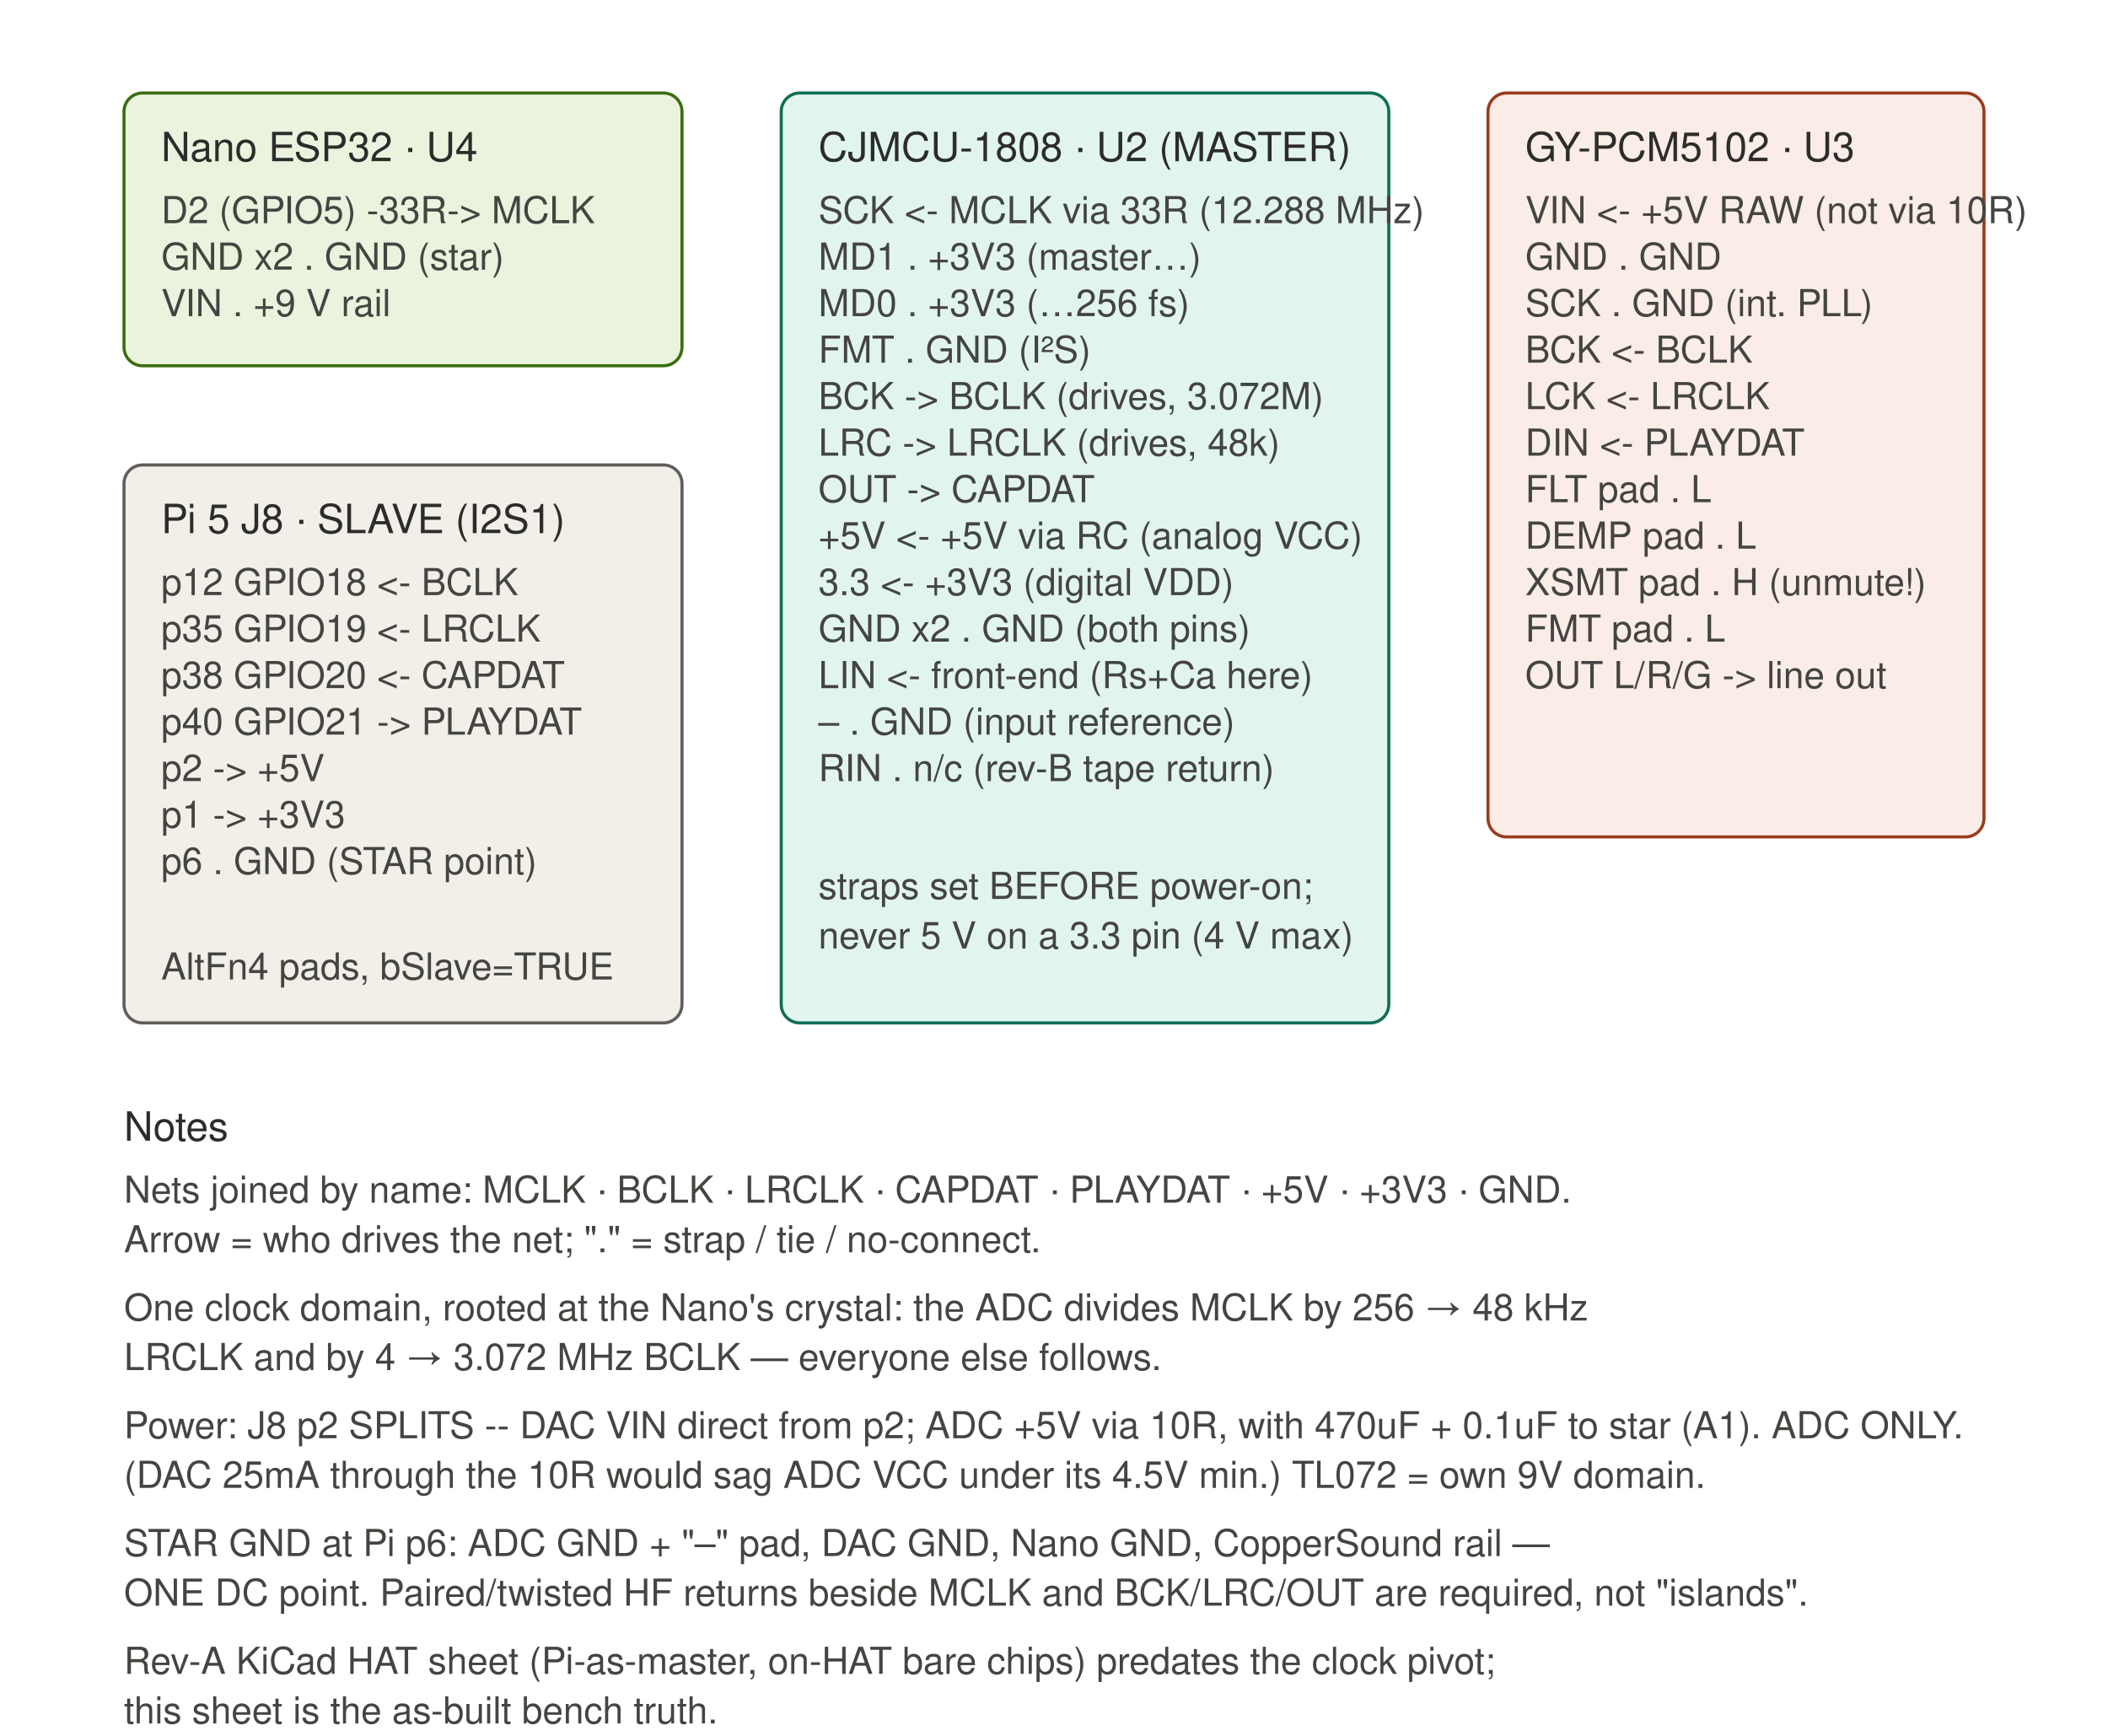
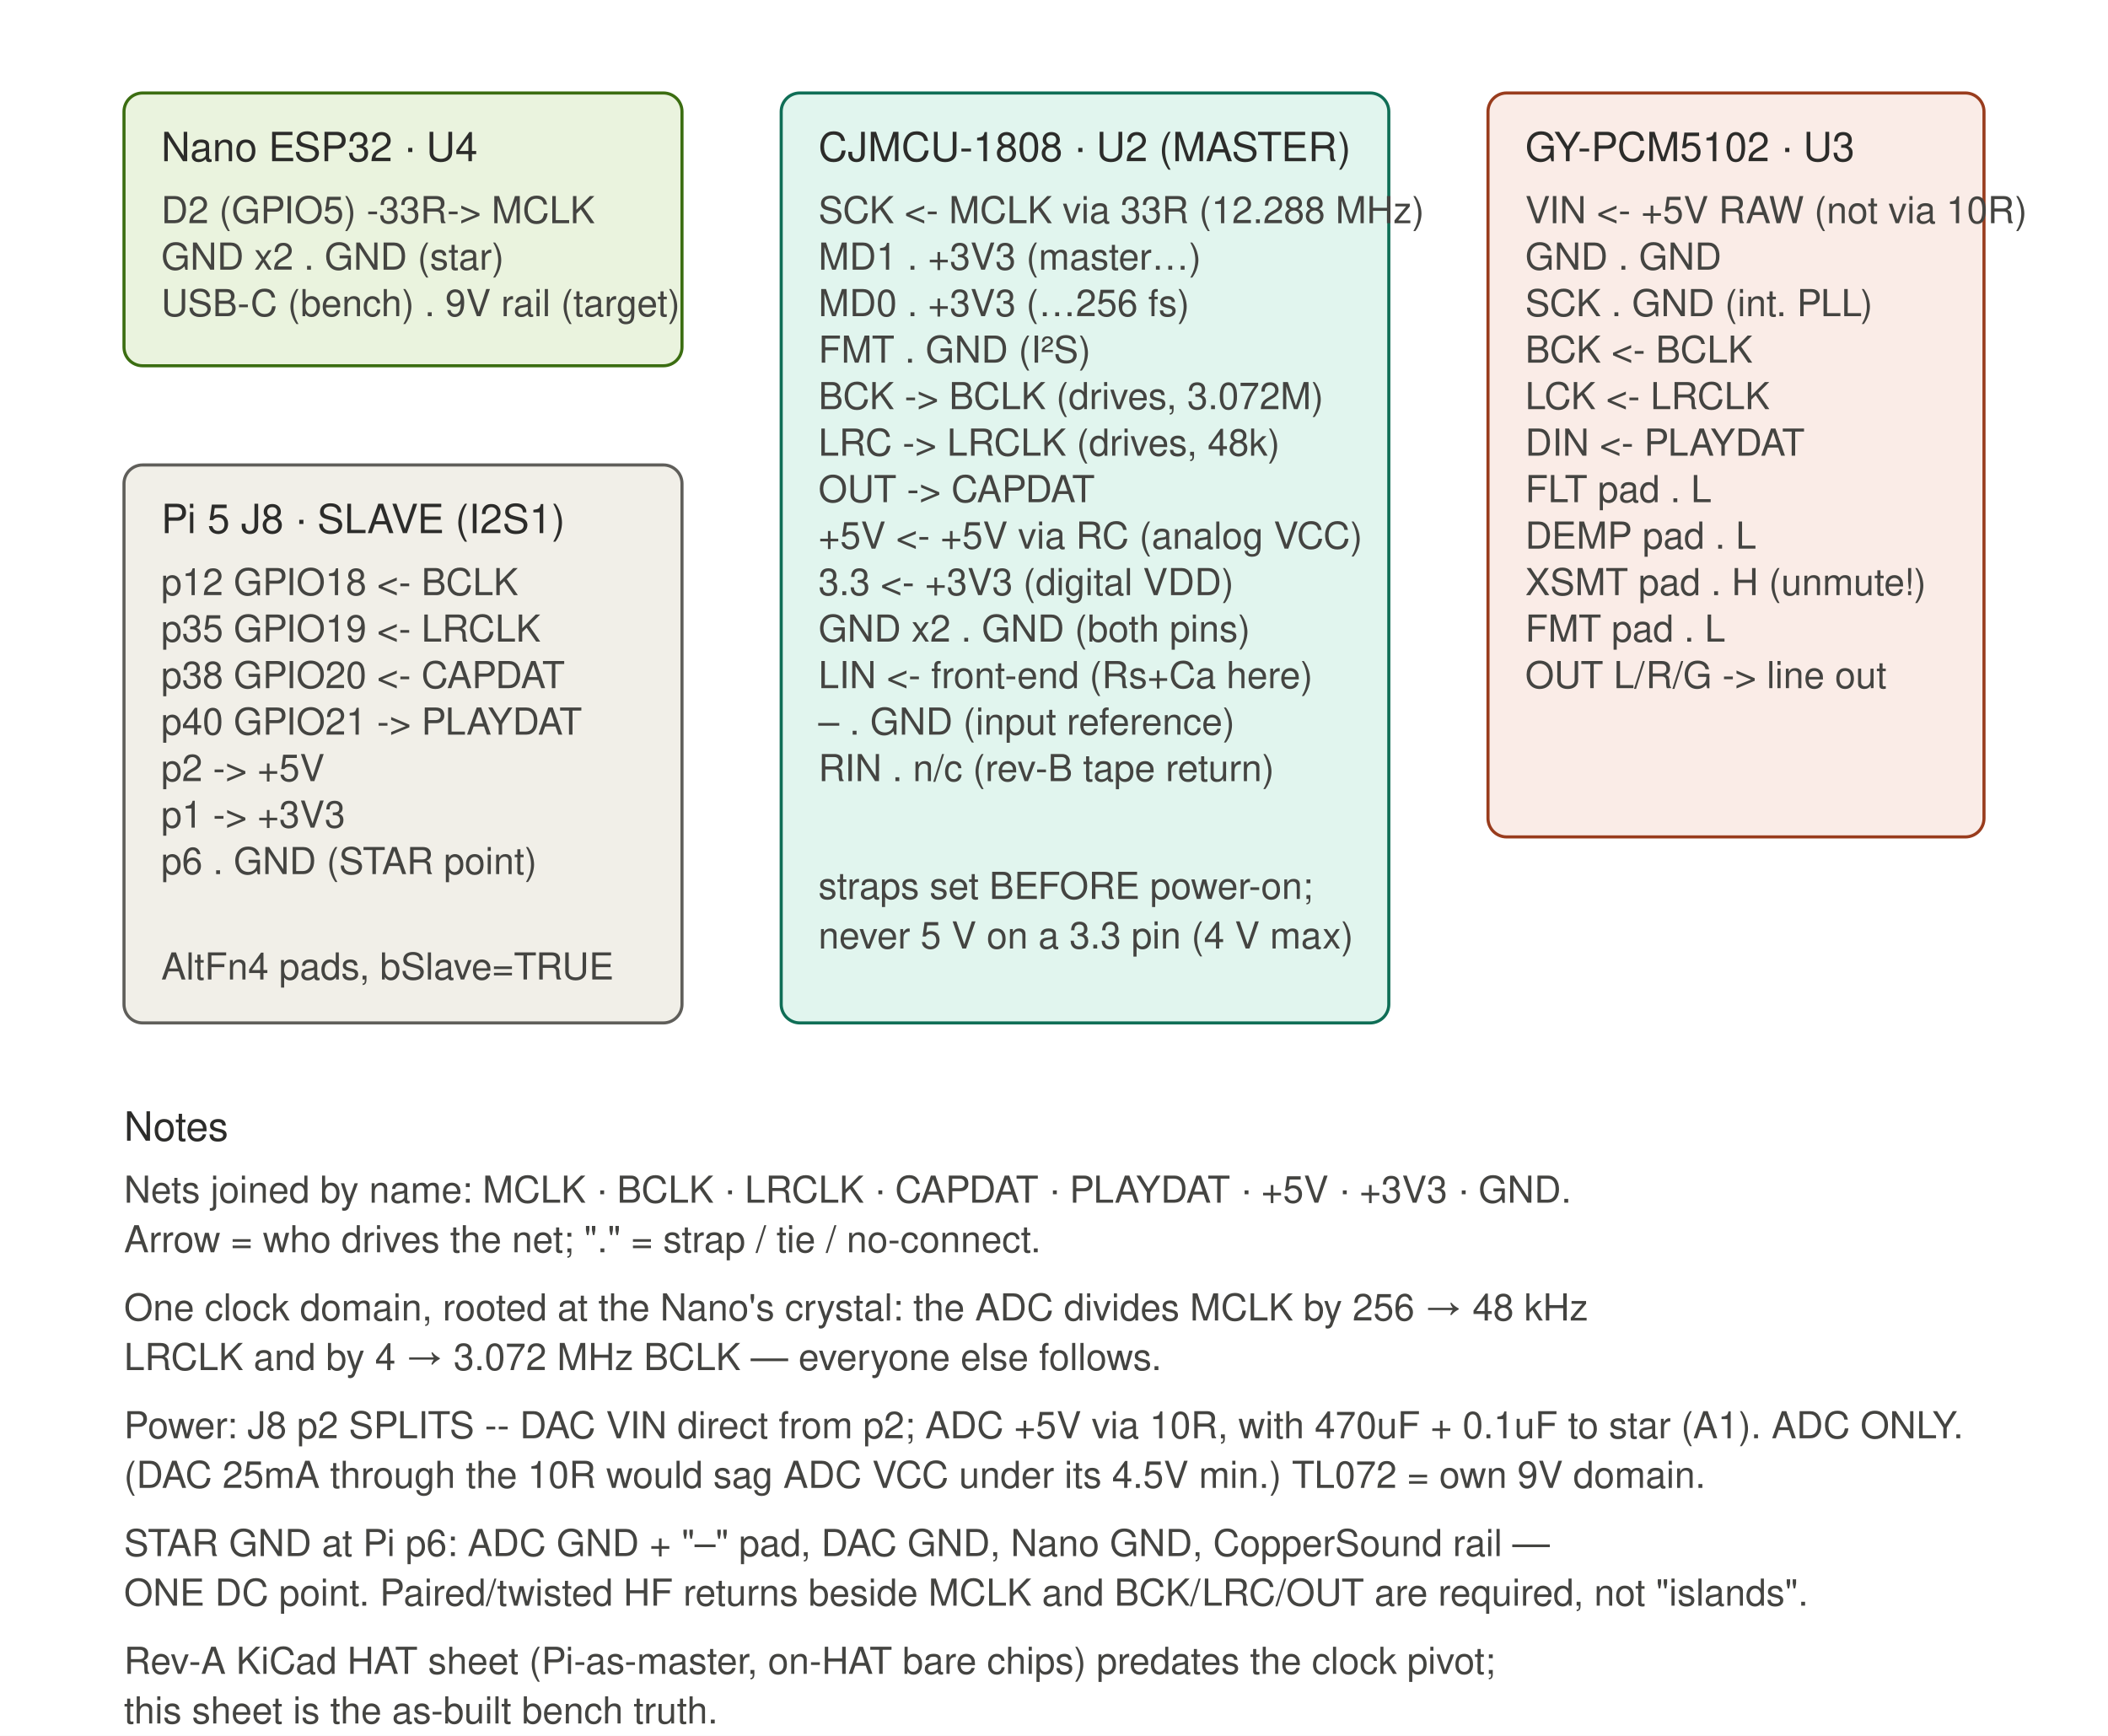
<svg xmlns="http://www.w3.org/2000/svg" width="100%" viewBox="0 0 680 560" role="img">
  <style>
text{font-family:-apple-system,Helvetica,Arial,sans-serif;fill:#2C2C2A}
.t{font-size:13px;font-weight:500;fill:#2C2C2A}.ts{font-size:12px;fill:#444441}
.gray{fill:#F1EFE8;stroke:#5F5E5A;stroke-width:1}.teal{fill:#E1F5EE;stroke:#0F6E56;stroke-width:1}
.coral{fill:#FAECE7;stroke:#993C1D;stroke-width:1}.green{fill:#EAF3DE;stroke:#3B6D11;stroke-width:1}
</style>
  <rect x="0" y="0" width="680" height="560" fill="#FFFFFF" />
  <g class="green">
    <rect x="40" y="30" width="180" height="88" rx="6" />
  </g>
  <text class="t" x="52" y="52">Nano ESP32 · U4</text>
  <text class="ts" x="52" y="72">D2 (GPIO5) -33R-&gt; MCLK<tspan x="52" dy="15">GND x2 . GND (star)</tspan>
-     <tspan x="52" dy="15">VIN . +9 V rail</tspan>
+     <tspan x="52" dy="15">USB-C (bench) . 9V rail (target)</tspan>
  </text>
  <g class="teal">
    <rect x="252" y="30" width="196" height="300" rx="6" />
  </g>
  <text class="t" x="264" y="52">CJMCU-1808 · U2 (MASTER)</text>
  <text class="ts" x="264" y="72">SCK &lt;- MCLK via 33R (12.288 MHz)<tspan x="264" dy="15">MD1 . +3V3 (master…)</tspan>
    <tspan x="264" dy="15">MD0 . +3V3 (…256 fs)</tspan>
    <tspan x="264" dy="15">FMT . GND (I²S)</tspan>
    <tspan x="264" dy="15">BCK -&gt; BCLK (drives, 3.072M)</tspan>
    <tspan x="264" dy="15">LRC -&gt; LRCLK (drives, 48k)</tspan>
    <tspan x="264" dy="15">OUT -&gt; CAPDAT</tspan>
    <tspan x="264" dy="15">+5V &lt;- +5V via RC (analog VCC)</tspan>
    <tspan x="264" dy="15">3.3 &lt;- +3V3 (digital VDD)</tspan>
    <tspan x="264" dy="15">GND x2 . GND (both pins)</tspan>
    <tspan x="264" dy="15">LIN &lt;- front-end (Rs+Ca here)</tspan>
    <tspan x="264" dy="15">– . GND (input reference)</tspan>
    <tspan x="264" dy="15">RIN . n/c (rev-B tape return)</tspan>
  </text>
  <text class="ts" x="264" y="290" fill="#993C1D">straps set BEFORE power-on;</text>
  <text class="ts" x="264" y="306" fill="#993C1D">never 5 V on a 3.3 pin (4 V max)</text>
  <g class="gray">
    <rect x="40" y="150" width="180" height="180" rx="6" />
  </g>
  <text class="t" x="52" y="172">Pi 5 J8 · SLAVE (I2S1)</text>
  <text class="ts" x="52" y="192">p12 GPIO18 &lt;- BCLK<tspan x="52" dy="15">p35 GPIO19 &lt;- LRCLK</tspan>
    <tspan x="52" dy="15">p38 GPIO20 &lt;- CAPDAT</tspan>
    <tspan x="52" dy="15">p40 GPIO21 -&gt; PLAYDAT</tspan>
    <tspan x="52" dy="15">p2 -&gt; +5V</tspan>
    <tspan x="52" dy="15">p1 -&gt; +3V3</tspan>
    <tspan x="52" dy="15">p6 . GND (STAR point)</tspan>
  </text>
  <text class="ts" x="52" y="316" fill="#993C1D">AltFn4 pads, bSlave=TRUE</text>
  <g class="coral">
    <rect x="480" y="30" width="160" height="240" rx="6" />
  </g>
  <text class="t" x="492" y="52">GY-PCM5102 · U3</text>
  <text class="ts" x="492" y="72">VIN &lt;- +5V RAW (not via 10R)<tspan x="492" dy="15">GND . GND</tspan>
    <tspan x="492" dy="15">SCK . GND (int. PLL)</tspan>
    <tspan x="492" dy="15">BCK &lt;- BCLK</tspan>
    <tspan x="492" dy="15">LCK &lt;- LRCLK</tspan>
    <tspan x="492" dy="15">DIN &lt;- PLAYDAT</tspan>
    <tspan x="492" dy="15">FLT pad . L</tspan>
    <tspan x="492" dy="15">DEMP pad . L</tspan>
    <tspan x="492" dy="15">XSMT pad . H (unmute!)</tspan>
    <tspan x="492" dy="15">FMT pad . L</tspan>
    <tspan x="492" dy="15">OUT L/R/G -&gt; line out</tspan>
  </text>
  <text class="t" x="40" y="368">Notes</text>
  <text class="ts" x="40" y="388">Nets joined by name: MCLK · BCLK · LRCLK · CAPDAT · PLAYDAT · +5V · +3V3 · GND.</text>
  <text class="ts" x="40" y="404">Arrow = who drives the net; "." = strap / tie / no-connect.</text>
  <text class="ts" x="40" y="426">One clock domain, rooted at the Nano's crystal: the ADC divides MCLK by 256 → 48 kHz</text>
  <text class="ts" x="40" y="442">LRCLK and by 4 → 3.072 MHz BCLK — everyone else follows.</text>
  <text class="ts" x="40" y="464">Power: J8 p2 SPLITS -- DAC VIN direct from p2; ADC +5V via 10R, with 470uF + 0.1uF to star (A1). ADC ONLY.</text>
  <text class="ts" x="40" y="480">(DAC 25mA through the 10R would sag ADC VCC under its 4.5V min.) TL072 = own 9V domain.</text>
  <text class="ts" x="40" y="502">STAR GND at Pi p6: ADC GND + "–" pad, DAC GND, Nano GND, CopperSound rail —</text>
  <text class="ts" x="40" y="518">ONE DC point. Paired/twisted HF returns beside MCLK and BCK/LRC/OUT are required, not "islands".</text>
  <text class="ts" x="40" y="540">Rev-A KiCad HAT sheet (Pi-as-master, on-HAT bare chips) predates the clock pivot;</text>
  <text class="ts" x="40" y="556">this sheet is the as-built bench truth.</text>
</svg>
